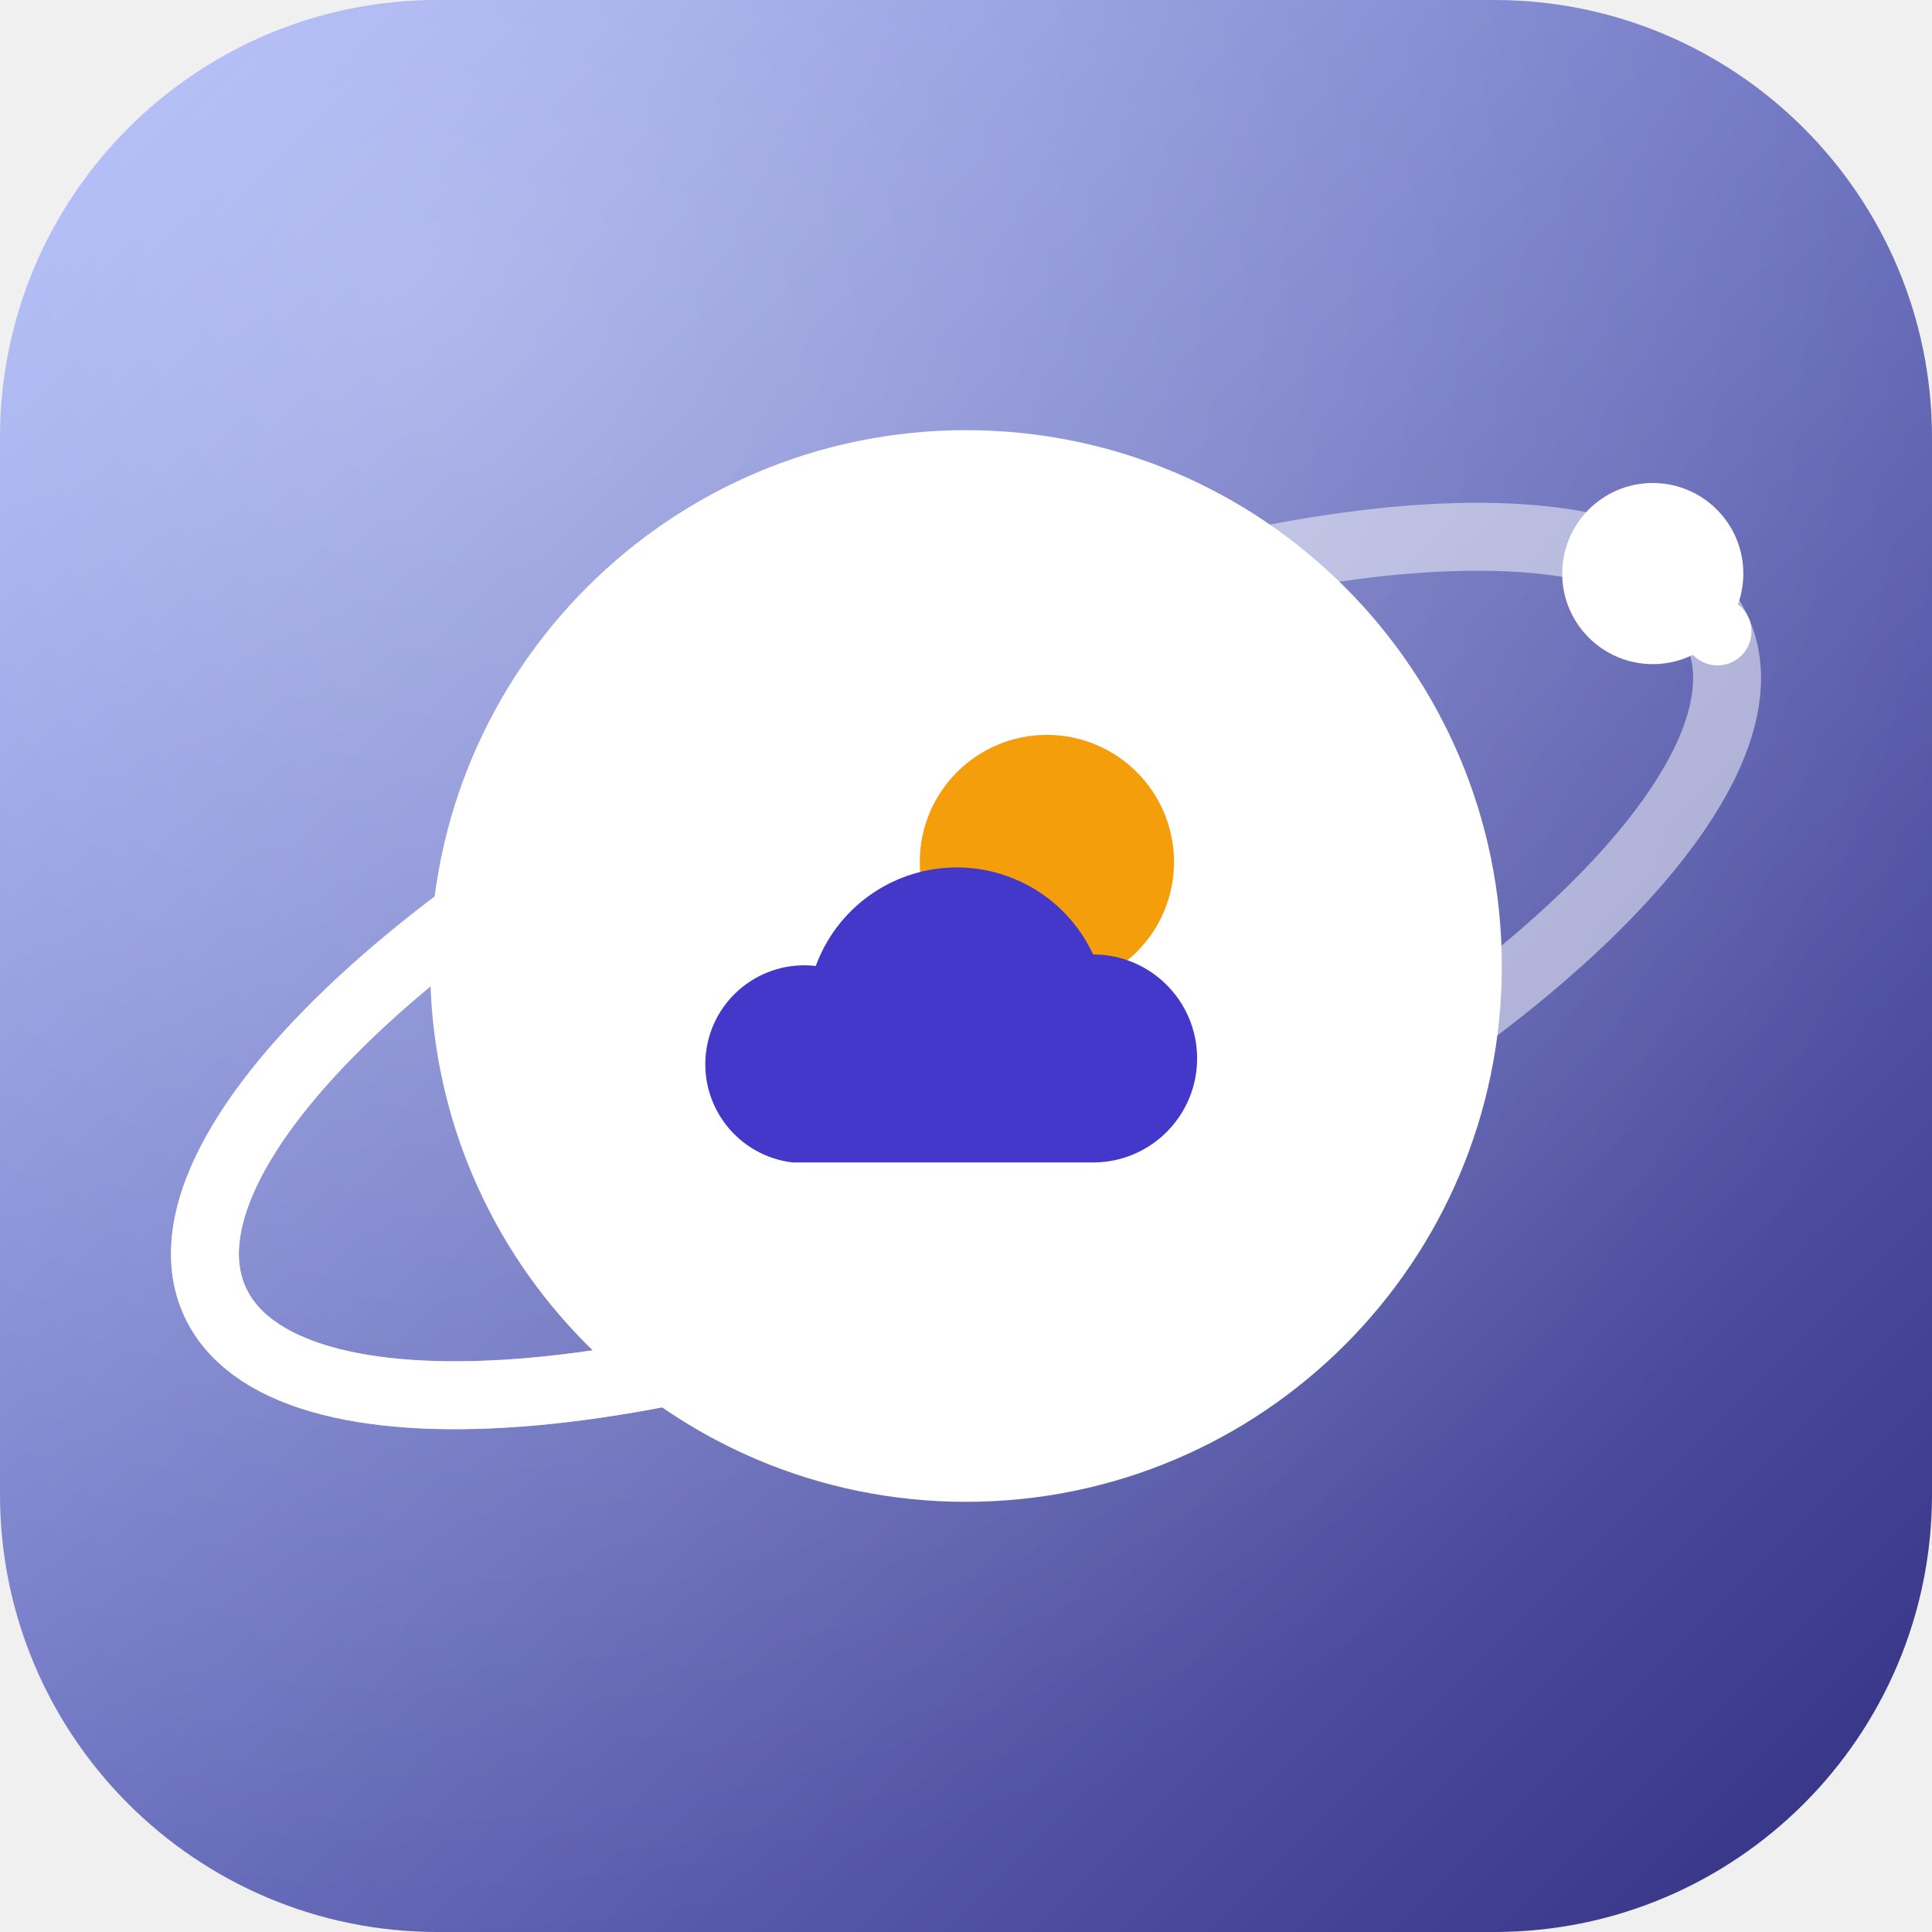
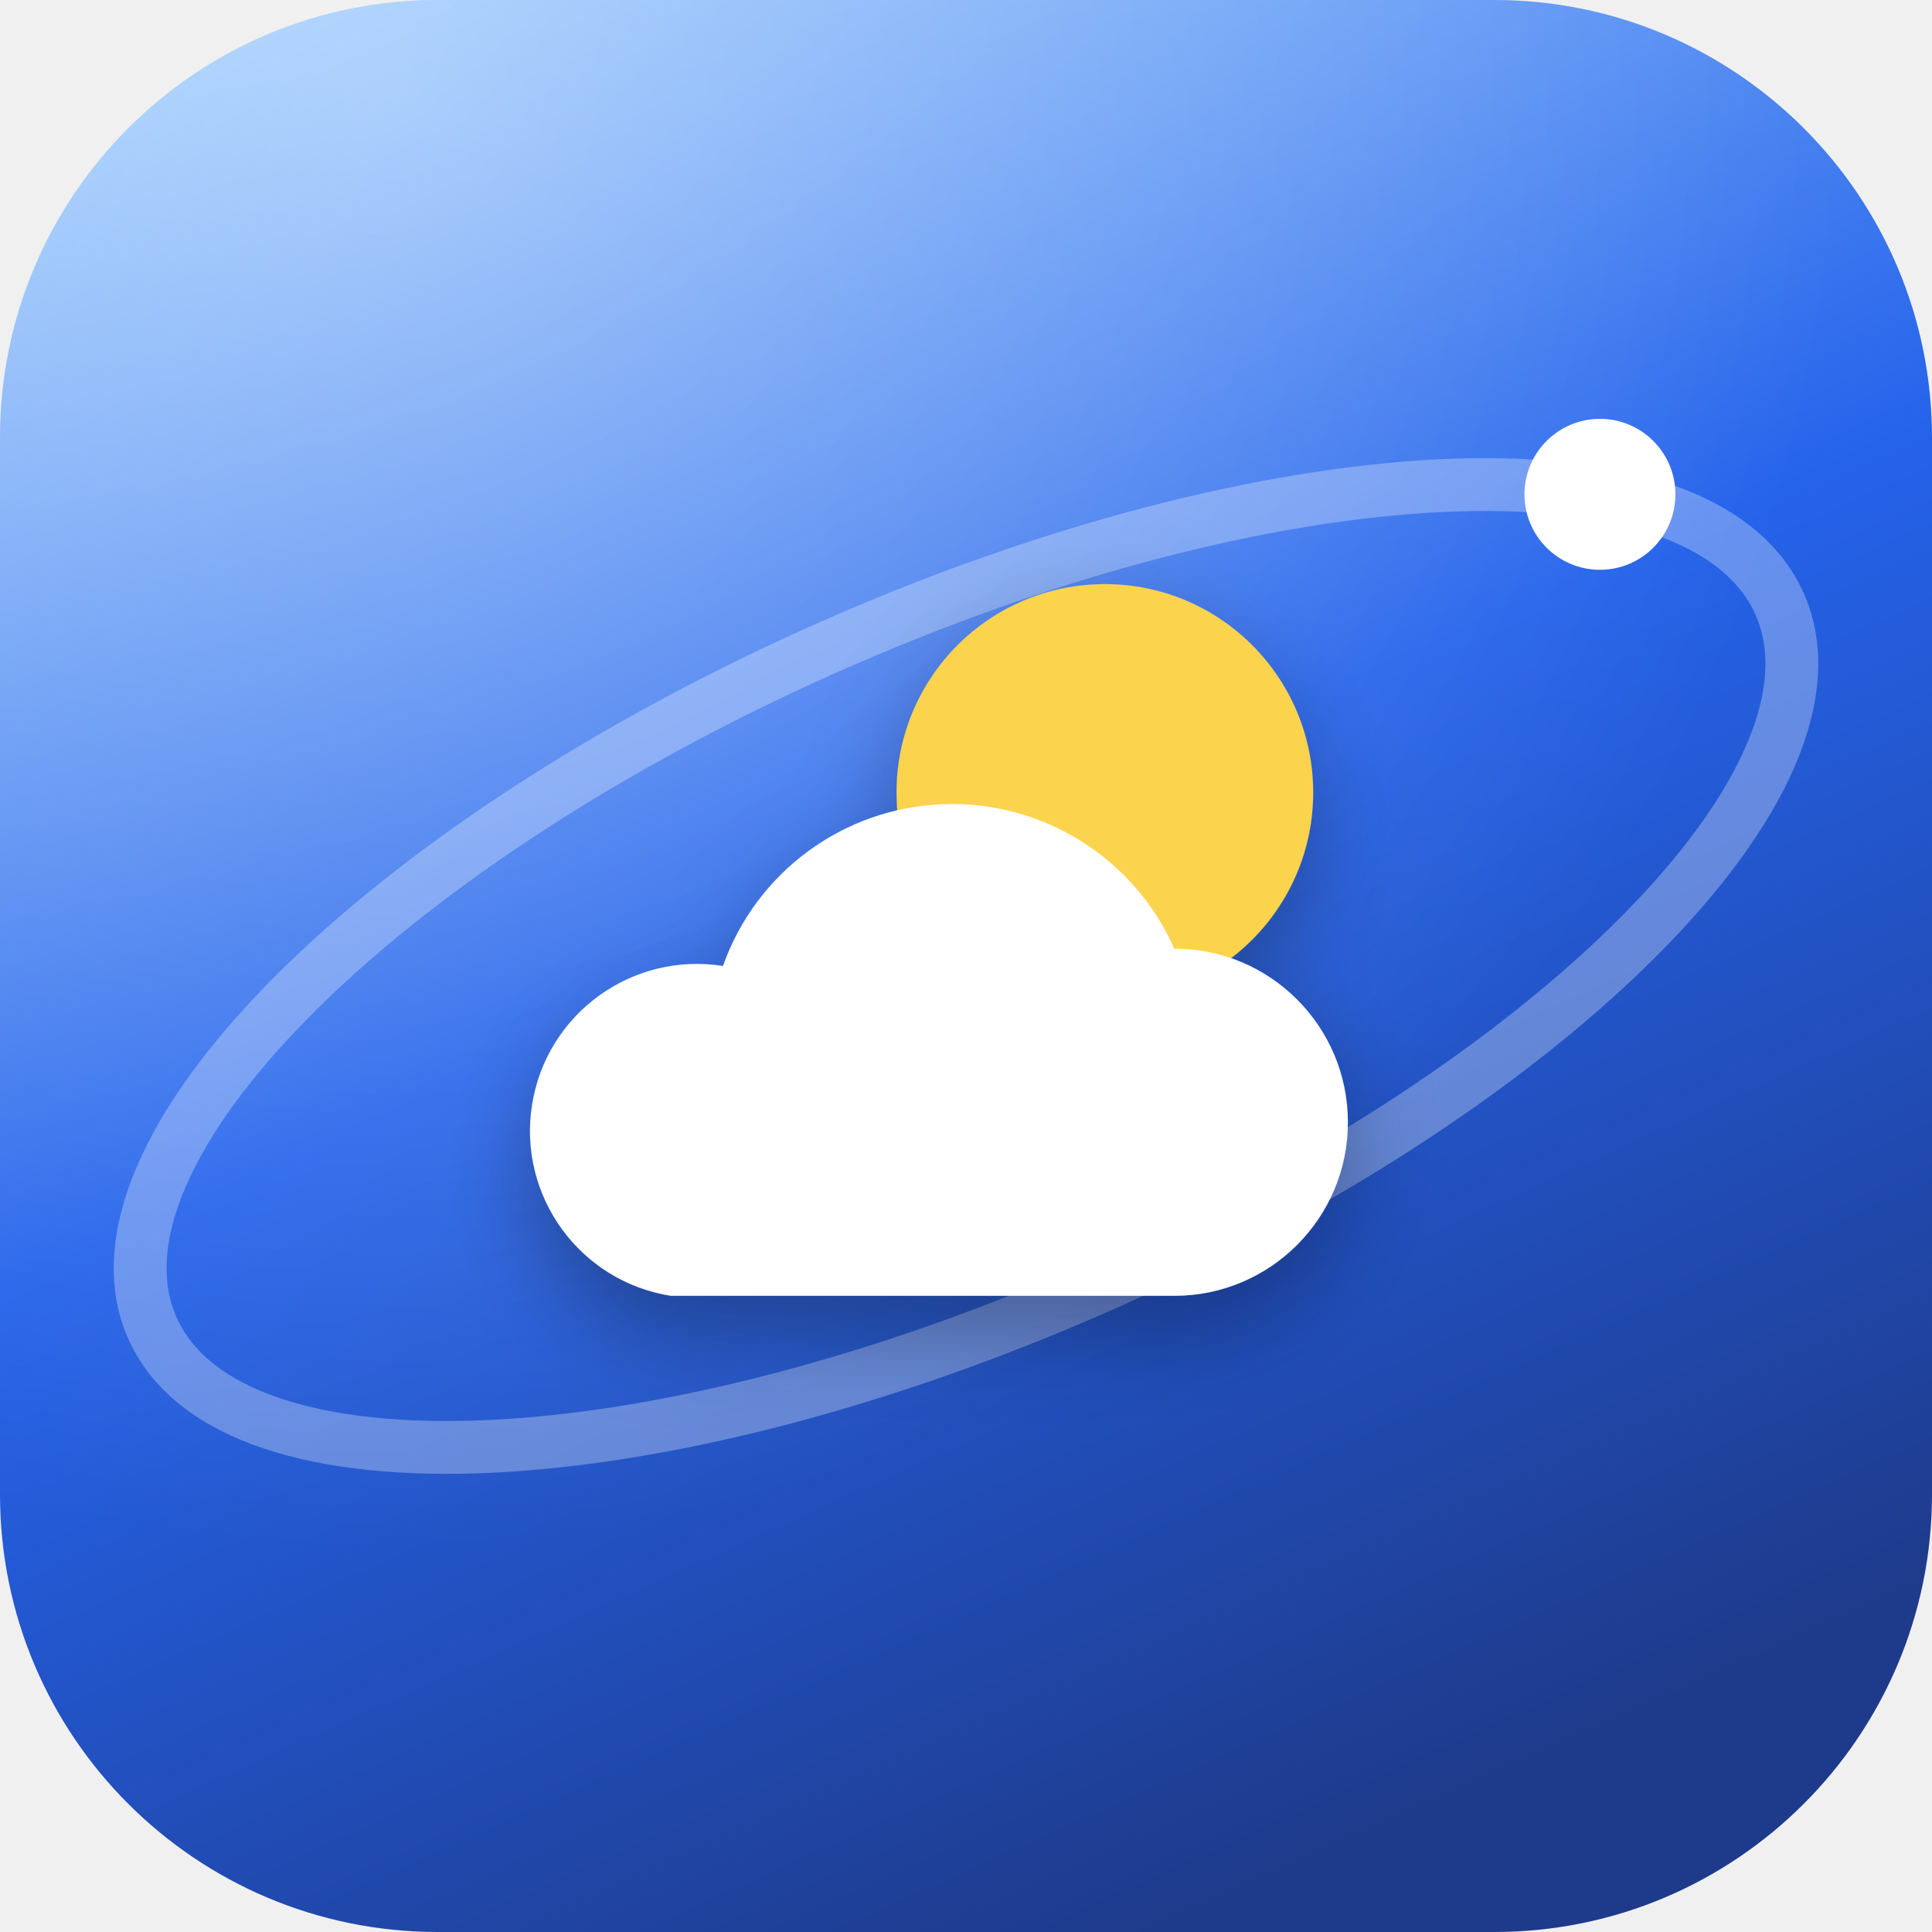
<svg xmlns="http://www.w3.org/2000/svg" viewBox="0 0 512 512" width="512" height="512">
  <defs>
-     <linearGradient id="weather-bg" x1="0" y1="0" x2="1" y2="1">
-       <stop offset="0" stop-color="#a5b4fc" />
-       <stop offset="1" stop-color="#312e81" />
+     <linearGradient id="weather-bg" x1="0.15" y1="0" x2="0.6" y2="1">
+       <stop offset="0" stop-color="#93c5fd" />
+       <stop offset="0.5" stop-color="#2563eb" />
+       <stop offset="1" stop-color="#1e3a8a" />
    </linearGradient>
-     <radialGradient id="weather-hl" cx="0.22" cy="0.15" r="0.85">
-       <stop offset="0" stop-color="#fff" stop-opacity="0.3" />
+     <radialGradient id="weather-hl" cx="0.2" cy="0.05" r="0.75">
+       <stop offset="0" stop-color="#fff" stop-opacity="0.32" />
      <stop offset="1" stop-color="#fff" stop-opacity="0" />
    </radialGradient>
+     <filter id="weather-sh" filterUnits="userSpaceOnUse" x="0" y="0" width="512" height="512">
+       <feDropShadow dx="0" dy="10" stdDeviation="12" flood-color="#000" flood-opacity="0.3" />
+     </filter>
  </defs>
  <rect width="512" height="512" rx="116" fill="url(#weather-bg)" />
  <rect width="512" height="512" rx="116" fill="url(#weather-hl)" />
  <g transform="translate(0 0) scale(1)">
-     <ellipse cx="256" cy="256" rx="218" ry="78" transform="rotate(-24 256 256)" fill="none" stroke="#fff" stroke-opacity="0.5" stroke-width="18" />
-     <circle cx="256" cy="256" r="142" fill="#fff" />
-     <ellipse cx="256" cy="256" rx="218" ry="78" transform="rotate(-24 256 256)" fill="none" stroke="#fff" stroke-width="18" stroke-dasharray="0 330 420 2000" stroke-linecap="round" />
-     <circle cx="438" cy="152" r="24" fill="#fff" />
-     <g transform="translate(158 158) scale(1.53125)">
-       <circle cx="78" cy="46" r="22" fill="#f59e0b" />
-       <path d="M34 98 H86 A18 18 0 0 0 86 62 A26 26 0 0 0 38 64 A17 17 0 0 0 34 98 Z" fill="#4338ca" />
+     <ellipse cx="256" cy="256" rx="236" ry="92" transform="rotate(-24 256 256)" fill="none" stroke="#fff" stroke-opacity="0.3" stroke-width="14" />
+     <circle cx="424" cy="131" r="20" fill="#fff" />
+     <g filter="url(#weather-sh)">
+       <g transform="translate(108.8 108.8) scale(2.3)">
+         <circle cx="80" cy="44" r="24" fill="#fcd34d" />
+         <path d="M30 102 H88 A20 20 0 0 0 88 62 A28 28 0 0 0 36 64 A19 19 0 0 0 30 102 Z" fill="#fff" />
+       </g>
    </g>
  </g>
</svg>
